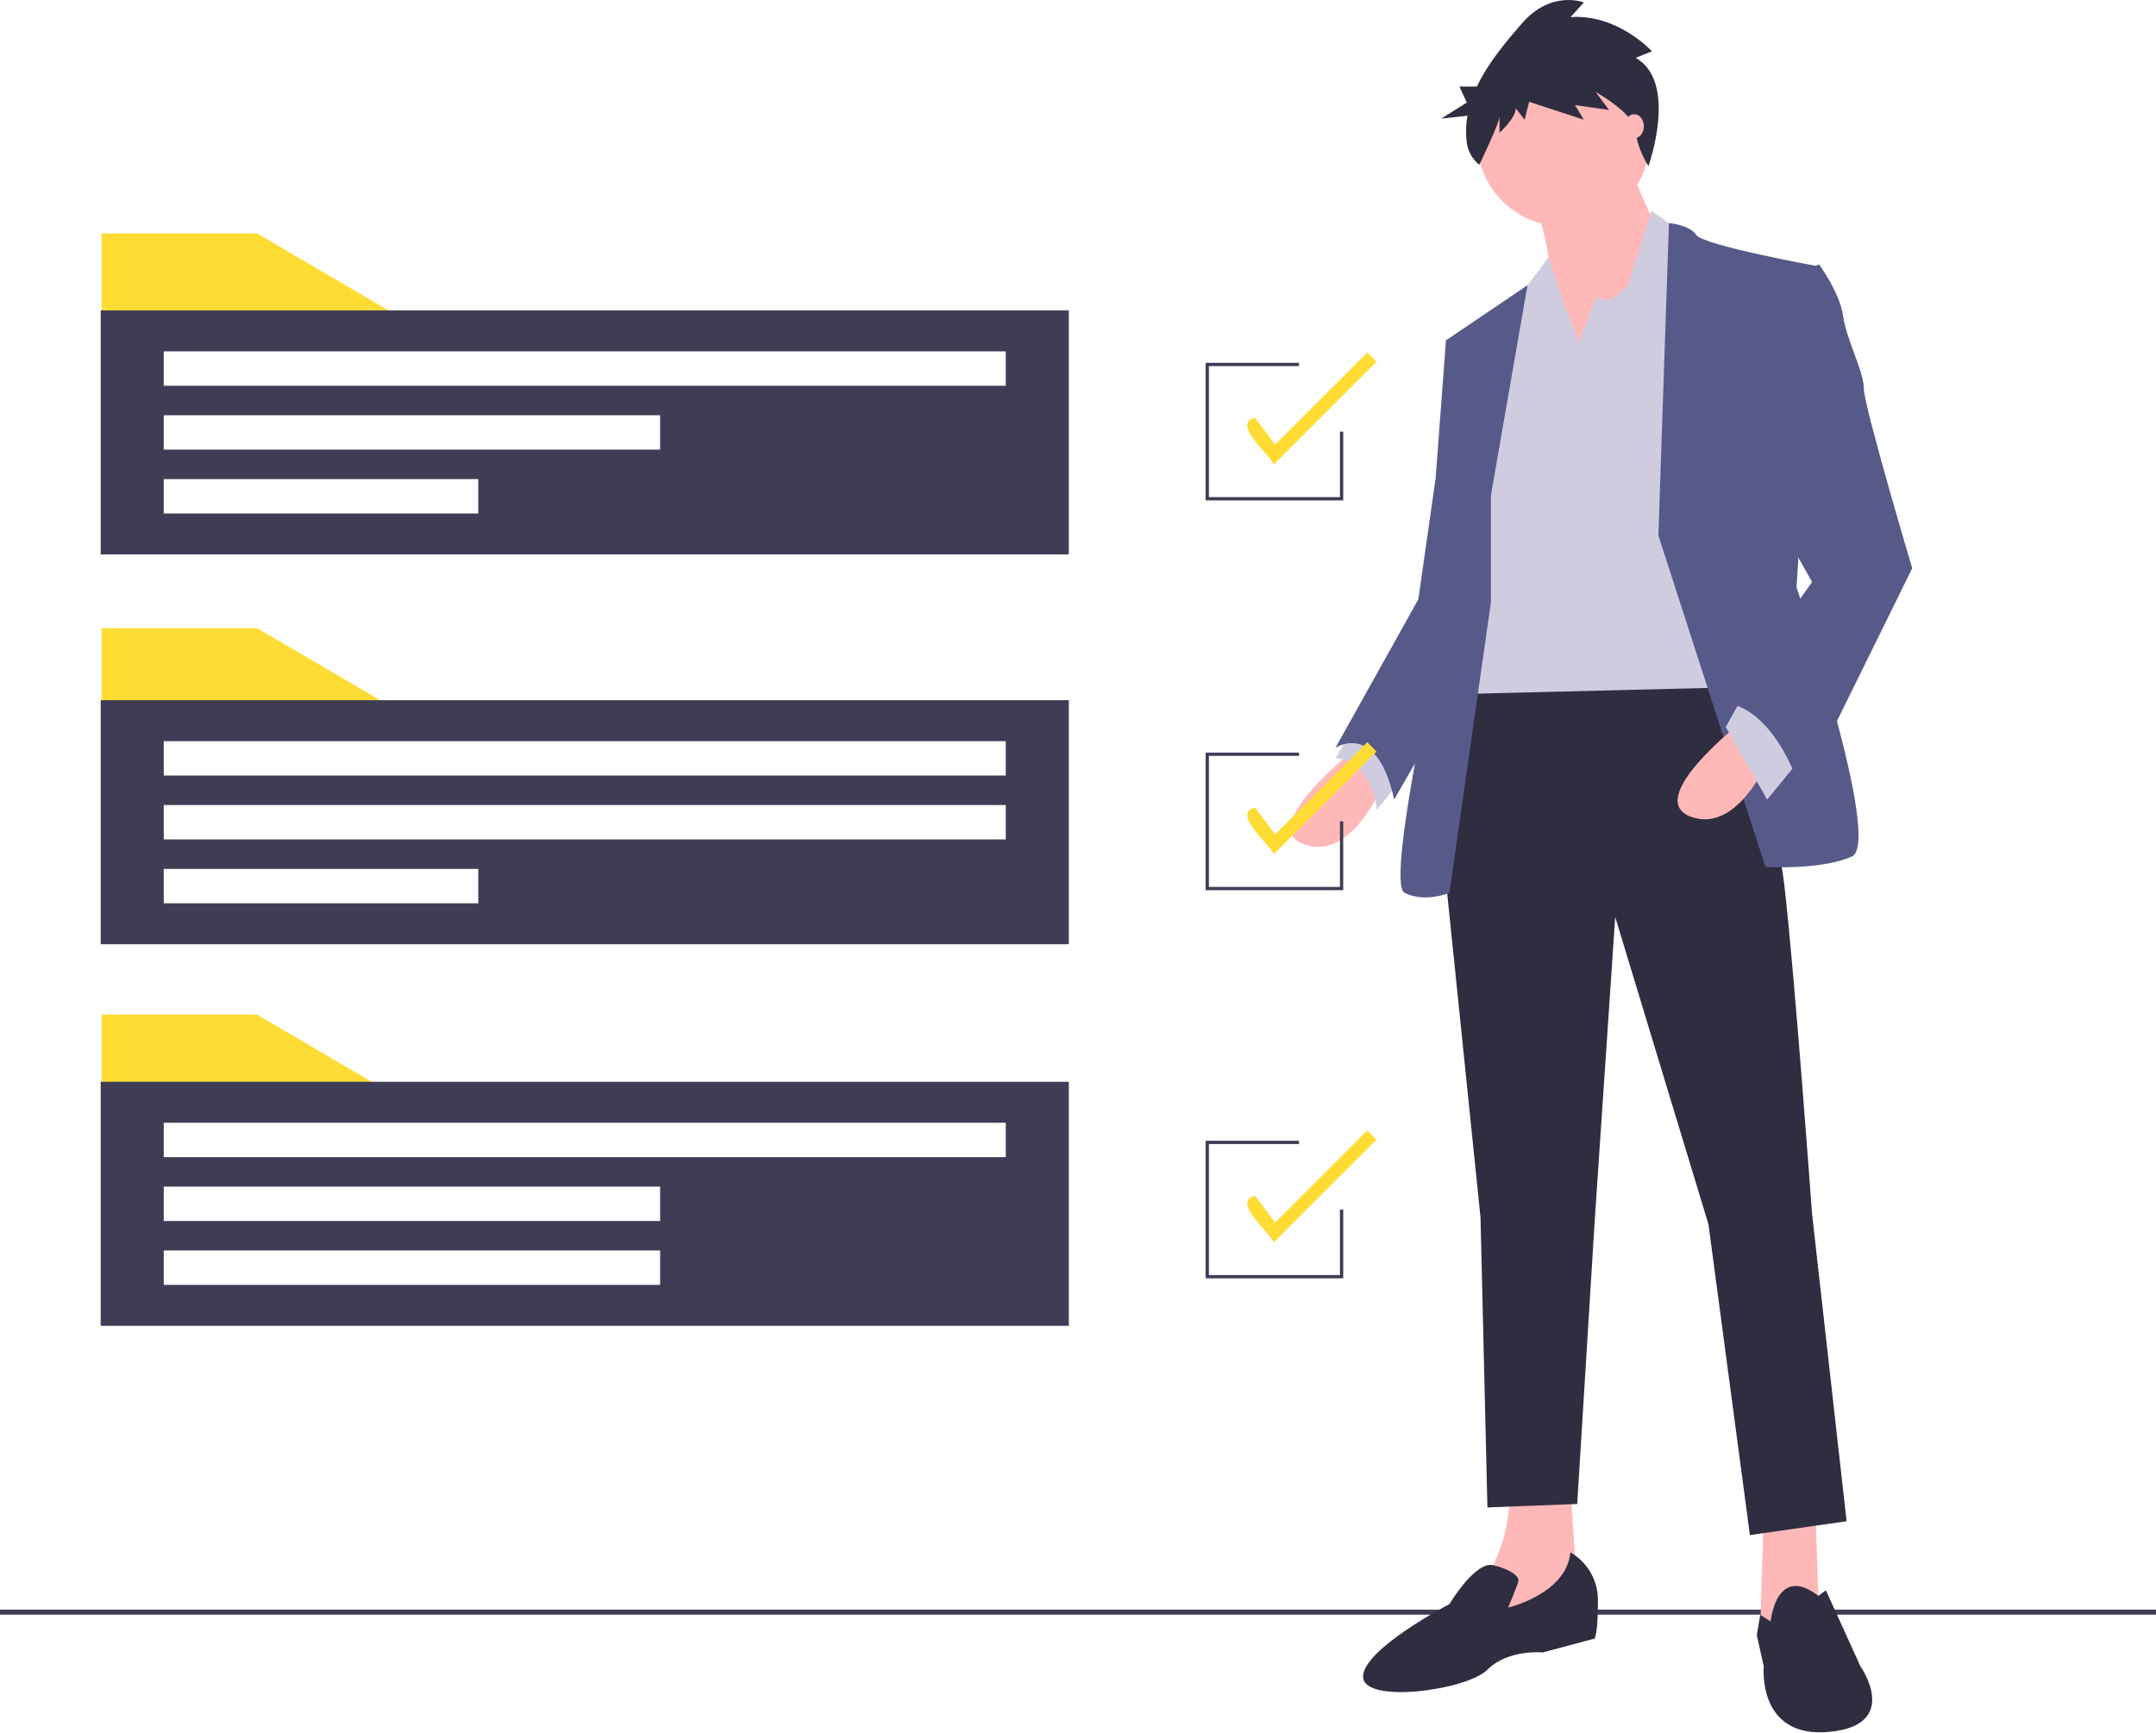
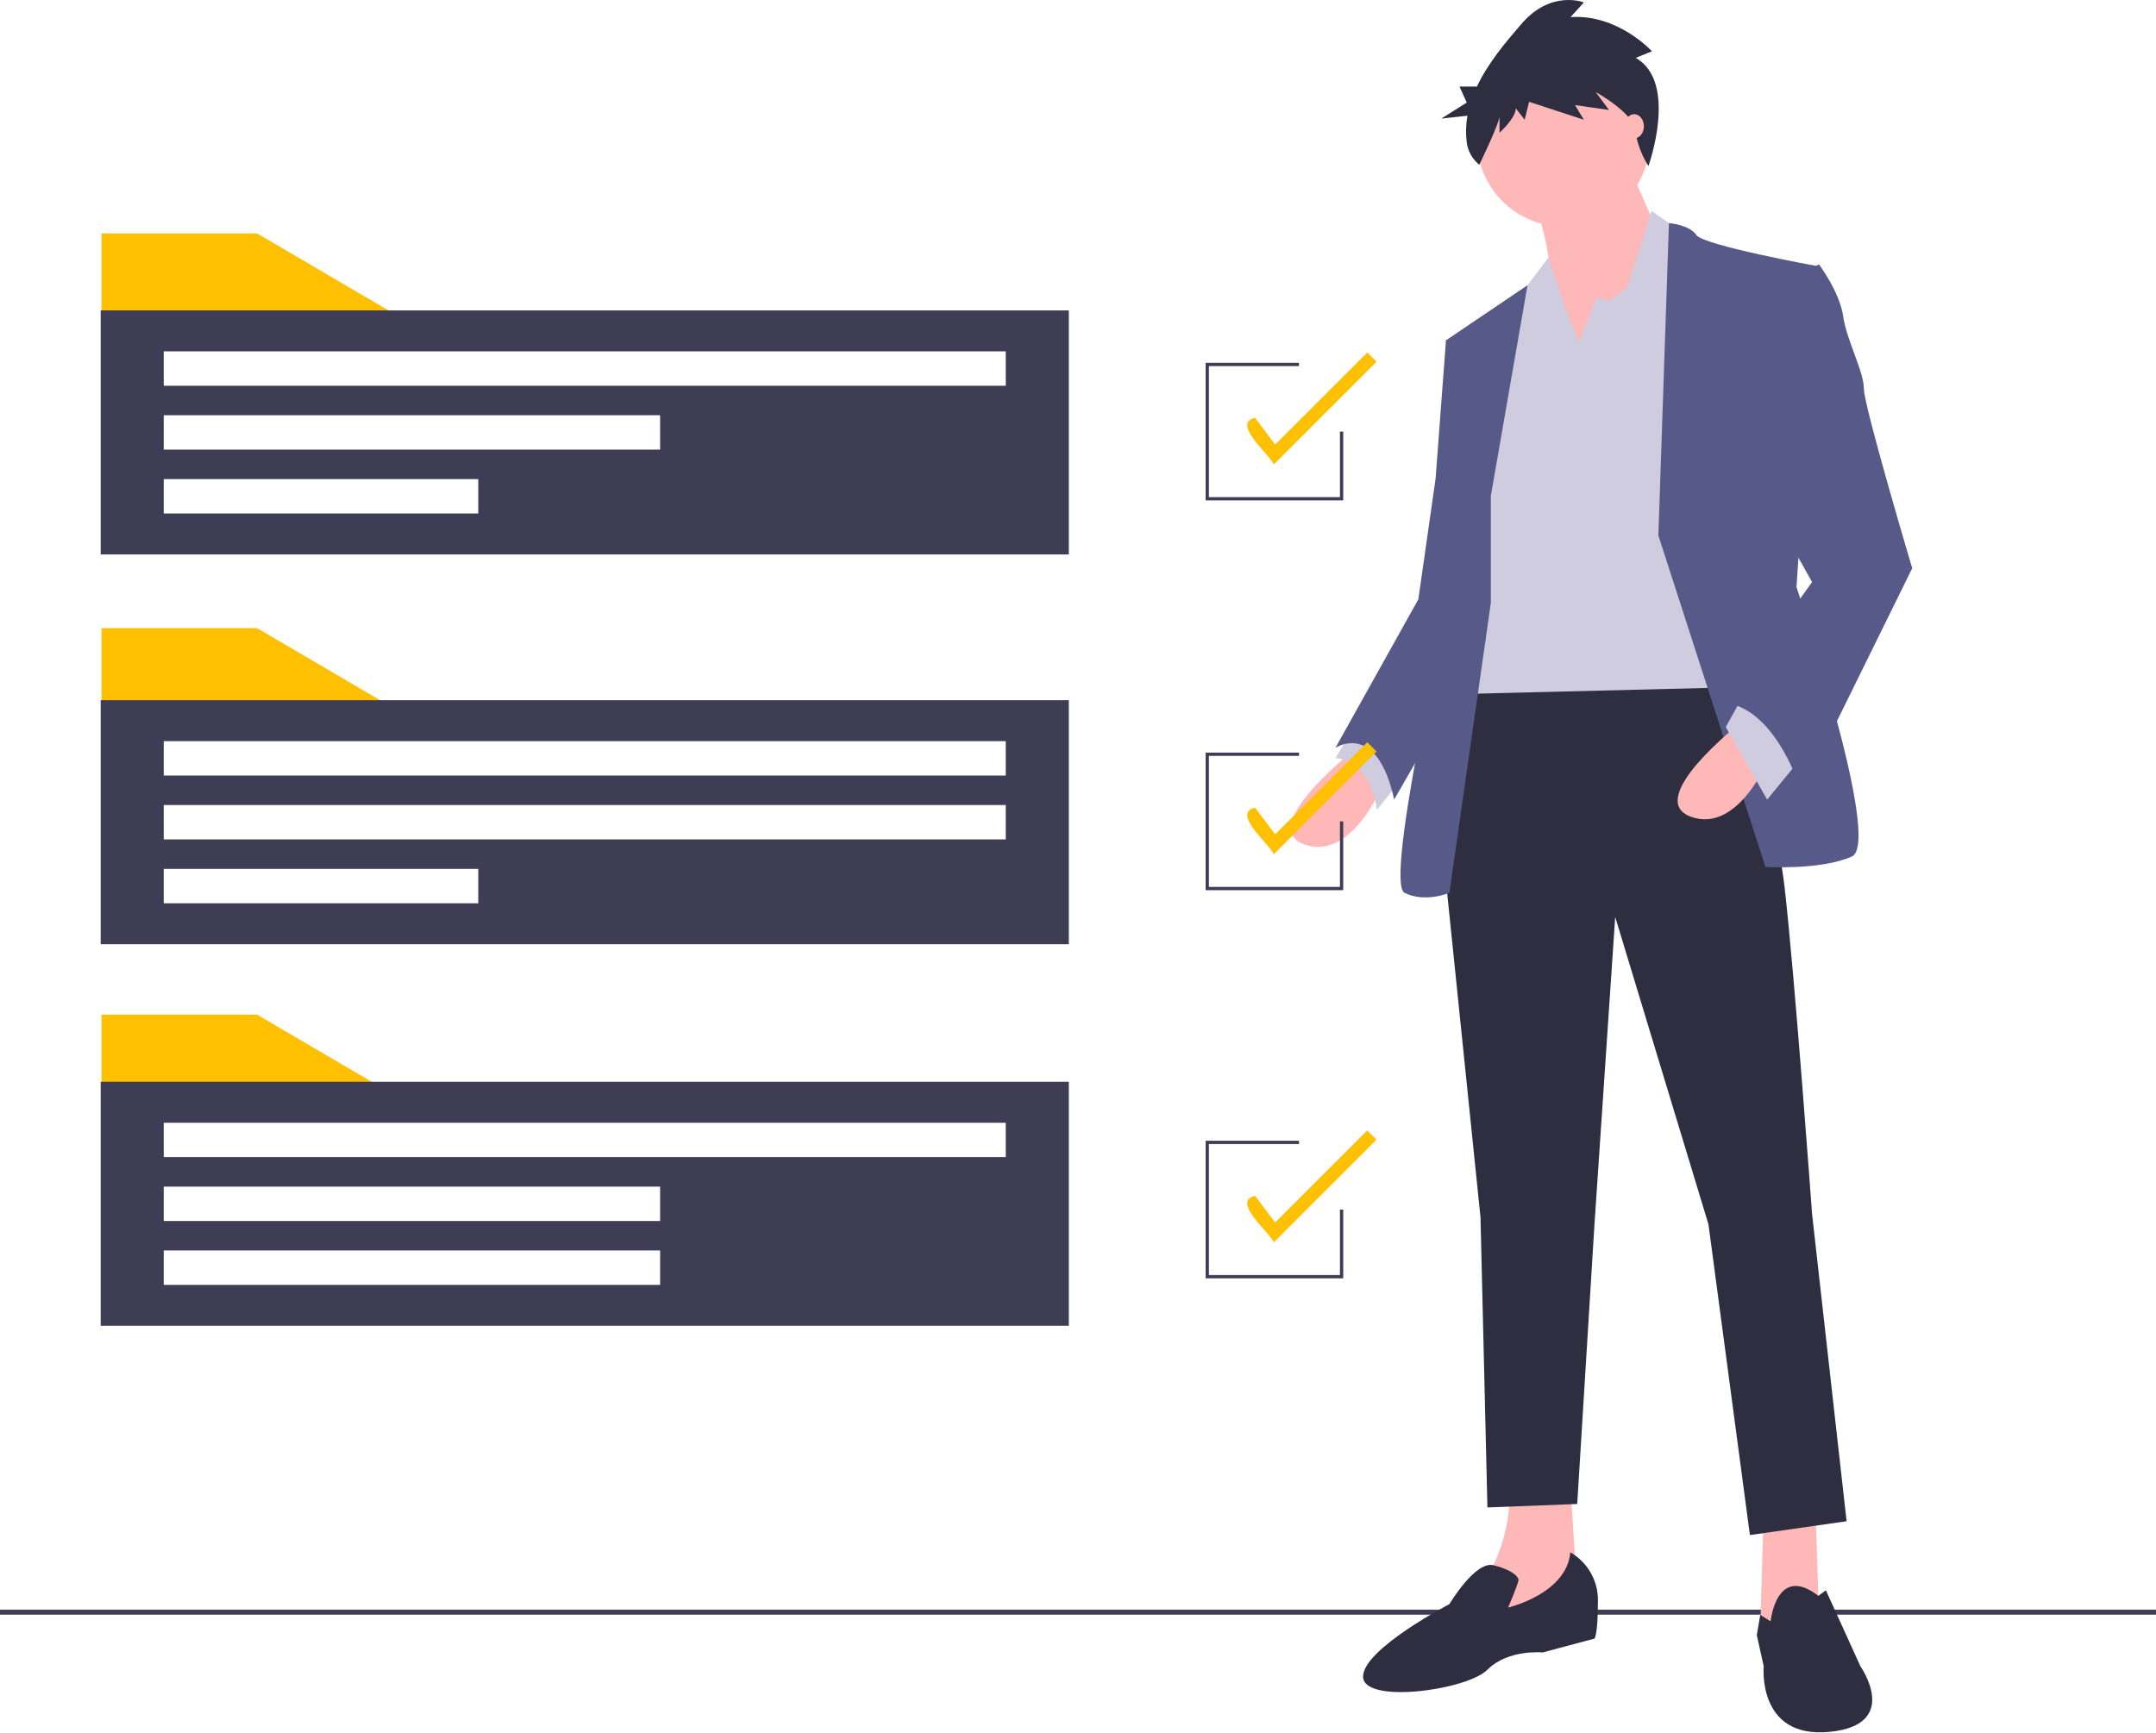
<svg xmlns="http://www.w3.org/2000/svg" id="b3347a10-18dd-4c71-91c3-38a98340ba03" data-name="Layer 1" width="963.51" height="774.364" viewBox="0 0 963.51 774.364">
  <rect y="719.526" width="963.51" height="2.241" fill="#3f3d56" />
  <path d="M722.77,398.628s-43.217,33.956-21.609,41.674,35.5-27.783,35.5-27.783Z" transform="translate(-118.2452 -62.8178)" fill="#ffb8b8" />
  <path d="M724.313,386.28l-9.261,15.435s15.435,0,18.522,23.152l12.348-15.435Z" transform="translate(-118.2452 -62.8178)" fill="#cfcce0" />
  <polygon points="811.35 675.375 812.894 721.679 794.372 732.483 786.655 727.853 788.198 675.375 811.35 675.375" fill="#ffb8b8" />
  <path d="M820.009,725.845l3.087,49.391-43.217,18.522,3.087-26.239s12.348-20.065,9.261-41.674Z" transform="translate(-118.2452 -62.8178)" fill="#ffb8b8" />
  <path d="M886.378,353.868s24.696,64.826,29.326,104.956,12.348,146.63,12.348,146.63L943.487,742.823l-43.217,6.174L881.748,610.084,840.074,472.715l-9.261,137.369-7.717,125.021-40.13,1.543-3.087-129.652L762.9,441.846l9.261-78.717Z" transform="translate(-118.2452 -62.8178)" fill="#2f2e41" />
  <path d="M909.53,787.584s2.532-25.923,21.331-11.418l3.365-2.473,15.435,33.956s18.522,26.239-13.891,29.326-29.326-29.326-29.326-29.326l-3.087-13.891,1.543-9.097Z" transform="translate(-118.2452 -62.8178)" fill="#2f2e41" />
  <path d="M820.009,756.714a24.521,24.521,0,0,1,12.348,21.609c0,15.435-1.543,16.978-1.543,16.978L807.661,801.475s-15.435-1.543-24.696,7.717-55.565,15.435-55.565,3.087,38.587-32.413,38.587-32.413,11.459-19.352,19.621-17.393,11.249,5.046,11.249,6.589-4.63,12.348-4.63,12.348S818.465,775.236,820.009,756.714Z" transform="translate(-118.2452 -62.8178)" fill="#2f2e41" />
  <circle cx="698.677" cy="62.616" r="38.587" fill="#ffb8b8" />
  <path d="M845.476,135.466l16.978,38.587-46.304,66.369s-3.087-72.543-12.348-84.891S845.476,135.466,845.476,135.466Z" transform="translate(-118.2452 -62.8178)" fill="#ffb8b8" />
  <polygon points="705.622 152.909 713.34 132.844 719.513 134.387 727.231 128.213 738.035 94.257 753.47 105.061 773.535 307.256 648.514 310.343 665.492 169.887 680.927 129.757 692.068 115.028 699.448 137.474 705.622 152.909" fill="#cfcce0" />
  <path d="M859.367,302.161l4.723-139.62s9.168.707,12.255,5.337,54.022,13.891,54.022,13.891l-9.261,143.543s38.587,114.217,24.696,120.391-38.587,4.63-38.587,4.63Z" transform="translate(-118.2452 -62.8178)" fill="#575a89" />
  <path d="M784.509,284.411l16.374-94.098-36.439,24.642,9.261,67.913-7.717,46.304S736.661,457.28,745.922,461.911s20.065,0,20.065,0l18.522-129.652Z" transform="translate(-118.2452 -62.8178)" fill="#575a89" />
  <path d="M775.248,211.868l-10.804,3.087-4.63,61.739-7.717,54.022L715.053,397.085s18.522-12.348,26.239,23.152l40.796-71.026Z" transform="translate(-118.2452 -62.8178)" fill="#575a89" />
  <path d="M895.639,386.28s-43.217,33.956-21.609,41.674,35.5-27.783,35.5-27.783Z" transform="translate(-118.2452 -62.8178)" fill="#ffb8b8" />
  <polygon points="803.633 340.441 789.742 357.419 771.22 325.006 778.937 311.115 803.633 340.441" fill="#cfcce0" />
  <path d="M918.791,187.172l12.348-6.174s9.261,12.348,10.804,23.152,9.261,24.696,9.261,32.413,21.609,80.261,21.609,80.261L923.422,417.15s-10.804-37.043-33.956-40.13L928.052,322.998,906.443,284.411Z" transform="translate(-118.2452 -62.8178)" fill="#575a89" />
  <path d="M849.225,88.668l7.276-2.913S841.287,69.005,820.119,70.462l5.954-6.554s-14.553-5.826-27.783,9.467c-6.955,8.039-15.001,17.489-20.018,28.135h-7.793l3.252,7.161L762.349,115.832l11.684-1.286a40.018,40.018,0,0,0-.317,11.878,15.369,15.369,0,0,0,5.628,10.054h0s9.024-18.679,9.024-21.592v7.283s7.276-6.554,7.276-10.924l3.969,5.098,1.984-8.011,24.475,8.011-3.969-6.554,15.214,2.185-5.954-8.011s17.199,9.467,17.86,17.478c.661,8.011,5.696,15.602,5.696,15.602S868.408,99.592,849.225,88.668Z" transform="translate(-118.2452 -62.8178)" fill="#2f2e41" />
  <ellipse cx="730.318" cy="56.442" rx="4.322" ry="5.402" fill="#ffb8b8" />
-   <polygon points="178.601 318.118 45.361 318.118 45.361 280.782 114.91 280.782 178.601 318.118" fill="#ffdc34" />
+   <polygon points="178.601 318.118 45.361 318.118 45.361 280.782 114.91 280.782 178.601 318.118" fill="#ffc001" />
  <path d="M163.24,375.811V484.893H595.905V375.811ZM331.987,466.591H191.426V451.217H331.987ZM567.72,438.039h-376.294V422.665h376.294Zm0-28.551h-376.294V394.114h376.294Z" transform="translate(-118.2452 -62.8178)" fill="#3f3d56" />
-   <polygon points="178.601 141.685 45.361 141.685 45.361 104.348 114.91 104.348 178.601 141.685" fill="#ffdc34" />
+   <polygon points="178.601 141.685 45.361 141.685 45.361 104.348 114.91 104.348 178.601 141.685" fill="#ffc001" />
  <path d="M163.24,201.574V310.655H595.905V201.574ZM331.987,292.353H191.426V276.979H331.987Zm81.262-28.551H191.426V248.428H413.249Zm154.471-28.551h-376.294V219.876h376.294Z" transform="translate(-118.2452 -62.8178)" fill="#3f3d56" />
-   <polygon points="178.601 490.891 45.361 490.891 45.361 453.555 114.91 453.555 178.601 490.891" fill="#ffdc34" />
+   <polygon points="178.601 490.891 45.361 490.891 45.361 453.555 114.91 453.555 178.601 490.891" fill="#ffc001" />
  <path d="M163.24,546.388V655.47H595.905V546.388Zm250.009,90.779H191.426V621.793H413.249Zm0-28.551H191.426V593.242H413.249Zm154.471-28.551h-376.294V564.69h376.294Z" transform="translate(-118.2452 -62.8178)" fill="#3f3d56" />
  <polygon points="600.285 223.679 538.789 223.679 538.789 162.183 580.519 162.183 580.519 163.647 540.254 163.647 540.254 222.215 598.821 222.215 598.821 192.931 600.285 192.931 600.285 223.679" fill="#3f3d56" />
-   <path d="M687.466,270.456c-1.421-4.196-19.242-18.46-8.322-20.857l8.955,11.941,41.172-41.171,4.141,4.141Z" transform="translate(-118.2452 -62.8178)" fill="#ffdc34" />
+   <path d="M687.466,270.456c-1.421-4.196-19.242-18.46-8.322-20.857l8.955,11.941,41.172-41.171,4.141,4.141Z" transform="translate(-118.2452 -62.8178)" fill="#ffc001" />
  <polygon points="600.285 397.916 538.789 397.916 538.789 336.42 580.519 336.42 580.519 337.885 540.254 337.885 540.254 396.452 598.821 396.452 598.821 367.168 600.285 367.168 600.285 397.916" fill="#3f3d56" />
-   <path d="M687.466,444.694c-1.421-4.196-19.242-18.46-8.322-20.857l8.955,11.941,41.172-41.171,4.141,4.141Z" transform="translate(-118.2452 -62.8178)" fill="#ffdc34" />
+   <path d="M687.466,444.694c-1.421-4.196-19.242-18.46-8.322-20.857l8.955,11.941,41.172-41.171,4.141,4.141Z" transform="translate(-118.2452 -62.8178)" fill="#ffc001" />
  <polygon points="600.285 571.421 538.789 571.421 538.789 509.926 580.519 509.926 580.519 511.39 540.254 511.39 540.254 569.957 598.821 569.957 598.821 540.673 600.285 540.673 600.285 571.421" fill="#3f3d56" />
-   <path d="M687.466,618.199c-1.421-4.196-19.242-18.46-8.322-20.857l8.955,11.941,41.172-41.171,4.141,4.141Z" transform="translate(-118.2452 -62.8178)" fill="#ffdc34" />
+   <path d="M687.466,618.199c-1.421-4.196-19.242-18.46-8.322-20.857l8.955,11.941,41.172-41.171,4.141,4.141Z" transform="translate(-118.2452 -62.8178)" fill="#ffc001" />
</svg>
